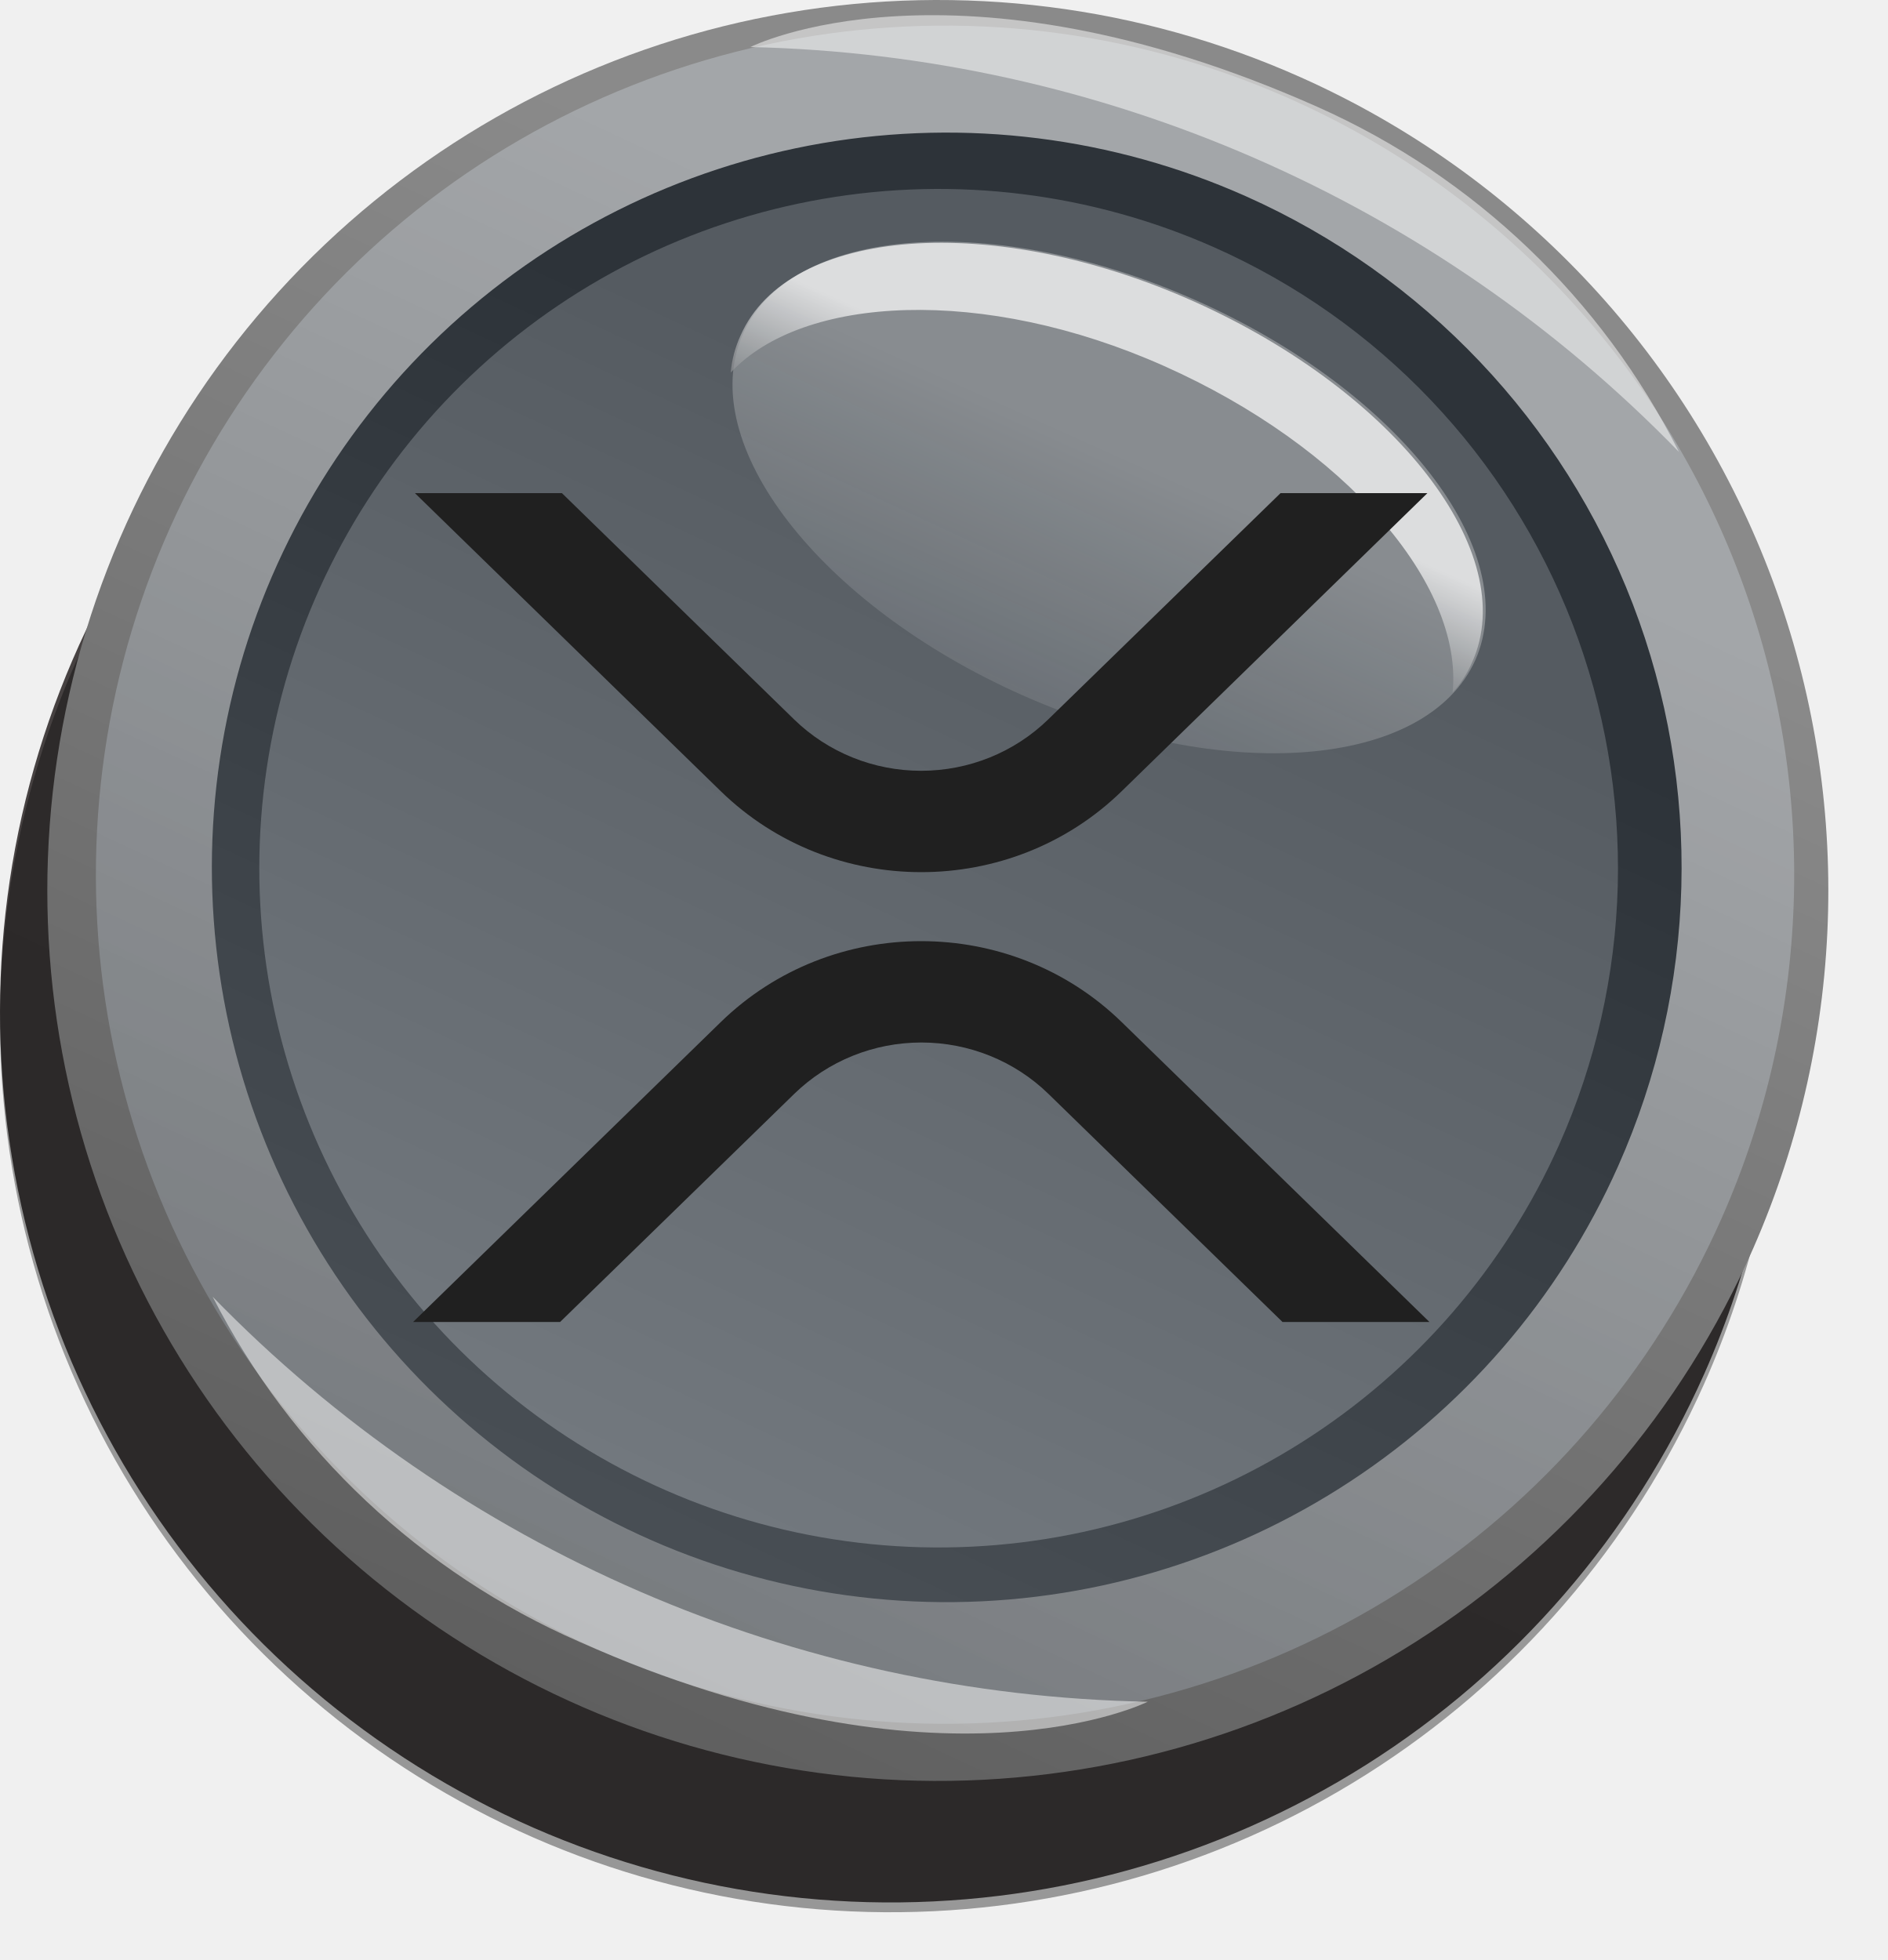
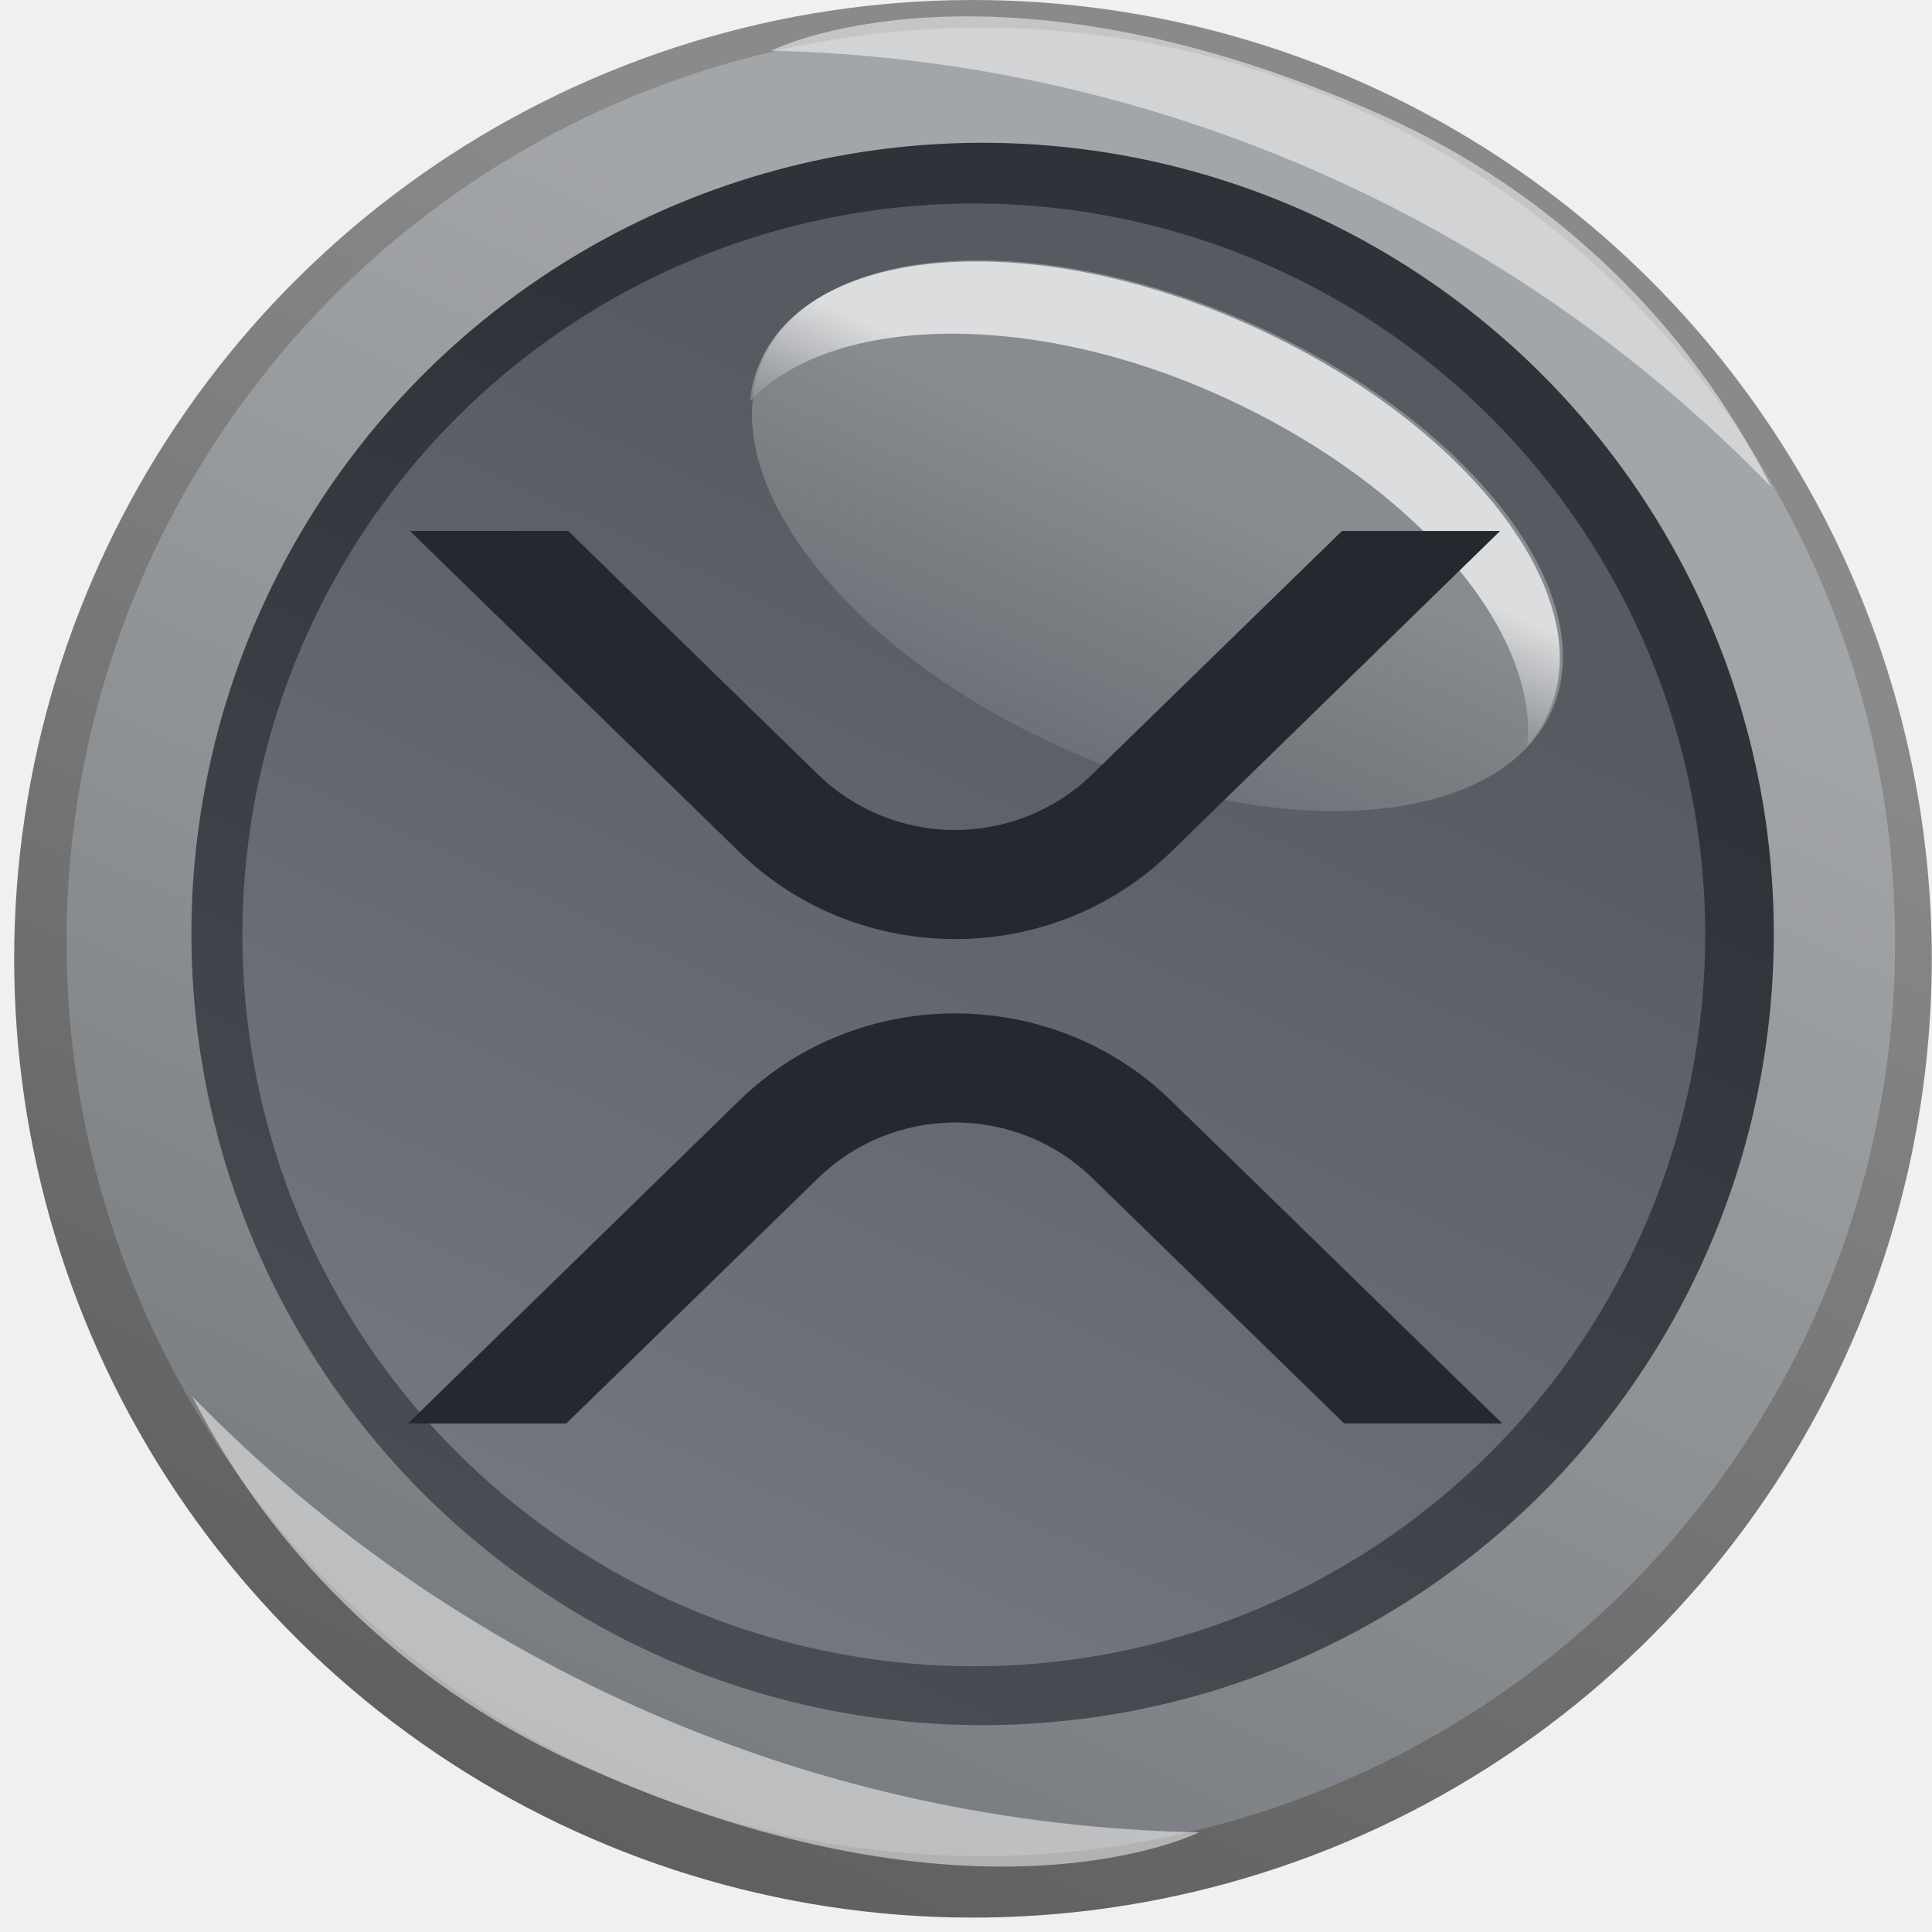
- <svg xmlns="http://www.w3.org/2000/svg" width="26" height="27" viewBox="0 0 26 27" fill="none">
-   <path d="M23.474 18.928C22.487 21.144 20.866 23.018 18.815 24.313C16.763 25.608 14.374 26.266 11.949 26.203C9.524 26.14 7.172 25.36 5.19 23.96C3.209 22.561 1.686 20.605 0.816 18.341C-0.054 16.076 -0.233 13.604 0.301 11.238C0.836 8.872 2.06 6.717 3.819 5.046C5.578 3.376 7.793 2.264 10.184 1.852C12.575 1.44 15.034 1.747 17.25 2.732C18.723 3.387 20.051 4.325 21.161 5.493C22.27 6.662 23.139 8.037 23.717 9.541C24.295 11.045 24.571 12.648 24.529 14.258C24.487 15.869 24.129 17.456 23.474 18.928Z" fill="#464141" />
-   <path style="mix-blend-mode:multiply" d="M23.474 19.063C22.487 21.279 20.866 23.154 18.815 24.448C16.763 25.744 14.374 26.401 11.949 26.338C9.524 26.276 7.172 25.495 5.19 24.096C3.209 22.696 1.686 20.74 0.816 18.476C-0.054 16.211 -0.233 13.74 0.301 11.373C0.836 9.007 2.06 6.852 3.819 5.182C5.578 3.511 7.793 2.399 10.184 1.987C12.575 1.576 15.034 1.882 17.25 2.867C18.723 3.522 20.051 4.46 21.161 5.628C22.27 6.797 23.139 8.172 23.717 9.676C24.295 11.18 24.571 12.783 24.529 14.394C24.487 16.004 24.129 17.591 23.474 19.063Z" fill="url(#paint0_linear_24_8082)" />
-   <path d="M24.147 17.203C23.17 19.427 21.554 21.311 19.504 22.615C17.455 23.919 15.064 24.586 12.636 24.53C10.207 24.474 7.849 23.698 5.862 22.3C3.875 20.903 2.348 18.947 1.473 16.681C0.599 14.414 0.418 11.939 0.952 9.569C1.486 7.199 2.712 5.041 4.474 3.369C6.236 1.697 8.455 0.585 10.85 0.176C13.244 -0.234 15.706 0.076 17.924 1.068C20.882 2.39 23.197 4.829 24.363 7.852C25.529 10.876 25.451 14.237 24.147 17.203Z" fill="url(#paint1_linear_24_8082)" />
-   <path style="mix-blend-mode:screen" d="M23.714 16.784C22.778 18.898 21.237 20.687 19.285 21.925C17.333 23.164 15.058 23.797 12.747 23.743C10.436 23.69 8.193 22.953 6.3 21.625C4.408 20.298 2.951 18.439 2.114 16.284C1.277 14.129 1.098 11.775 1.598 9.518C2.099 7.261 3.257 5.203 4.926 3.604C6.595 2.004 8.701 0.936 10.977 0.532C13.253 0.129 15.598 0.409 17.715 1.338C19.125 1.956 20.399 2.847 21.464 3.958C22.529 5.07 23.364 6.38 23.921 7.815C24.478 9.25 24.747 10.781 24.711 12.32C24.675 13.859 24.337 15.376 23.714 16.784Z" fill="url(#paint2_linear_24_8082)" />
-   <path d="M22.289 16.064C21.475 17.893 20.137 19.44 18.443 20.508C16.75 21.577 14.778 22.119 12.777 22.067C10.775 22.015 8.834 21.37 7.199 20.215C5.564 19.059 4.308 17.445 3.591 15.576C2.873 13.707 2.726 11.667 3.168 9.714C3.61 7.761 4.622 5.983 6.074 4.605C7.527 3.227 9.355 2.311 11.329 1.972C13.302 1.634 15.331 1.888 17.16 2.703C19.612 3.795 21.529 5.816 22.491 8.321C23.453 10.827 23.38 13.612 22.289 16.064Z" fill="url(#paint3_linear_24_8082)" />
-   <path d="M21.479 15.764C20.727 17.454 19.49 18.884 17.925 19.872C16.361 20.86 14.539 21.362 12.689 21.314C10.839 21.267 9.045 20.672 7.533 19.605C6.022 18.538 4.86 17.047 4.196 15.32C3.531 13.593 3.394 11.708 3.801 9.903C4.208 8.098 5.14 6.454 6.481 5.179C7.822 3.904 9.511 3.055 11.335 2.74C13.158 2.424 15.034 2.657 16.725 3.407C17.849 3.906 18.863 4.621 19.71 5.512C20.558 6.403 21.221 7.453 21.663 8.6C22.104 9.748 22.315 10.971 22.284 12.2C22.252 13.43 21.978 14.64 21.479 15.764Z" fill="url(#paint4_linear_24_8082)" />
-   <path opacity="0.5" d="M2.929 17.863C4.014 19.984 5.8 21.663 7.982 22.617C13.006 24.851 15.81 23.442 15.81 23.442C10.949 23.353 6.319 21.348 2.929 17.863Z" fill="white" />
-   <path opacity="0.5" d="M23.127 6.226C22.067 4.114 20.308 2.434 18.149 1.473C13.125 -0.762 10.336 0.648 10.336 0.648C15.167 0.756 19.762 2.76 23.127 6.226Z" fill="white" />
-   <path opacity="0.3" d="M20.323 9.091C19.649 10.59 16.86 10.815 14.07 9.571C11.281 8.326 9.572 6.107 10.231 4.607C10.891 3.107 13.695 2.897 16.485 4.142C19.274 5.387 20.983 7.591 20.323 9.091Z" fill="url(#paint5_linear_24_8082)" />
-   <path opacity="0.7" d="M16.035 5.042C18.524 6.151 20.159 8.041 20.009 9.541C20.121 9.417 20.213 9.275 20.279 9.121C20.953 7.621 19.229 5.402 16.455 4.157C13.68 2.912 10.861 3.122 10.201 4.622C10.127 4.783 10.081 4.955 10.066 5.132C11.056 4.067 13.545 3.932 16.035 5.042Z" fill="url(#paint6_linear_24_8082)" />
-   <path d="M17.639 6.793H19.662L15.451 10.899C13.926 12.386 11.454 12.386 9.928 10.899L5.715 6.793H7.74L10.94 9.912C11.406 10.365 12.034 10.618 12.688 10.618C13.343 10.618 13.971 10.365 14.437 9.912L17.639 6.793Z" fill="#202020" />
-   <path d="M7.715 18.211H5.69L9.928 14.08C11.453 12.593 13.925 12.593 15.451 14.08L19.69 18.211H17.666L14.44 15.067C13.974 14.614 13.345 14.361 12.691 14.361C12.037 14.361 11.408 14.614 10.942 15.067L7.715 18.211Z" fill="#202020" />
+ <svg xmlns="http://www.w3.org/2000/svg" width="48" height="48" viewBox="0 0 48 48" fill="none">
+   <path d="M45.98 33.408C44.082 37.727 40.943 41.385 36.963 43.918C32.983 46.451 28.341 47.745 23.625 47.636C18.908 47.527 14.33 46.021 10.471 43.307C6.612 40.593 3.646 36.795 1.948 32.393C0.25 27.992 -0.102 23.185 0.935 18.583C1.973 13.981 4.353 9.79 7.775 6.543C11.197 3.295 15.506 1.137 20.156 0.341C24.806 -0.454 29.588 0.149 33.895 2.074C39.639 4.642 44.135 9.378 46.399 15.249C48.663 21.12 48.513 27.648 45.98 33.408Z" fill="url(#paint0_linear_328_77429)" />
+   <path style="mix-blend-mode:screen" d="M45.139 32.593C43.322 36.698 40.33 40.173 36.539 42.579C32.749 44.984 28.331 46.213 23.843 46.109C19.355 46.005 14.998 44.574 11.323 41.996C7.648 39.417 4.819 35.808 3.194 31.623C1.569 27.439 1.22 22.866 2.192 18.483C3.164 14.1 5.412 10.104 8.654 6.998C11.896 3.893 15.985 1.817 20.405 1.034C24.826 0.251 29.379 0.795 33.49 2.598C36.228 3.799 38.702 5.528 40.77 7.687C42.838 9.845 44.459 12.391 45.542 15.178C46.624 17.964 47.145 20.937 47.076 23.925C47.007 26.914 46.349 29.86 45.139 32.593Z" fill="url(#paint1_linear_328_77429)" />
+   <path d="M42.372 31.196C40.791 34.748 38.192 37.752 34.904 39.827C31.616 41.902 27.787 42.956 23.9 42.854C20.013 42.753 16.244 41.501 13.068 39.257C9.893 37.013 7.454 33.878 6.061 30.248C4.668 26.618 4.382 22.657 5.241 18.864C6.099 15.072 8.063 11.62 10.883 8.944C13.704 6.268 17.255 4.488 21.087 3.83C24.919 3.173 28.86 3.666 32.412 5.249C37.173 7.37 40.896 11.294 42.764 16.16C44.632 21.026 44.49 26.434 42.372 31.196Z" fill="url(#paint2_linear_328_77429)" />
+   <path d="M40.797 30.613C39.336 33.896 36.935 36.672 33.897 38.591C30.859 40.51 27.32 41.484 23.728 41.392C20.136 41.3 16.651 40.145 13.716 38.073C10.78 36.001 8.524 33.105 7.234 29.751C5.944 26.397 5.677 22.736 6.467 19.231C7.257 15.726 9.069 12.533 11.673 10.057C14.277 7.581 17.557 5.933 21.098 5.321C24.638 4.708 28.281 5.159 31.565 6.617C33.748 7.585 35.718 8.975 37.363 10.705C39.009 12.435 40.297 14.473 41.154 16.702C42.011 18.93 42.421 21.306 42.36 23.693C42.299 26.08 41.767 28.431 40.797 30.613Z" fill="url(#paint3_linear_328_77429)" />
+   <path opacity="0.5" d="M4.774 34.69C6.882 38.808 10.349 42.07 14.588 43.922C24.344 48.261 29.79 45.523 29.79 45.523C20.349 45.35 11.359 41.457 4.774 34.69Z" fill="white" />
+   <path opacity="0.5" d="M43.999 12.092C41.94 7.99 38.524 4.728 34.331 2.86C24.576 -1.479 19.159 1.259 19.159 1.259C28.54 1.468 37.463 5.359 43.999 12.092Z" fill="white" />
+   <path opacity="0.3" d="M38.555 17.654C37.245 20.566 31.828 21.003 26.412 18.586C20.995 16.169 17.675 11.859 18.957 8.947C20.238 6.035 25.684 5.627 31.1 8.044C36.517 10.461 39.837 14.742 38.555 17.654Z" fill="url(#paint4_linear_328_77429)" />
+   <path opacity="0.7" d="M30.227 9.791C35.061 11.946 38.235 15.616 37.944 18.528C38.163 18.287 38.34 18.011 38.468 17.712C39.779 14.8 36.43 10.49 31.042 8.073C25.655 5.656 20.18 6.064 18.899 8.976C18.753 9.288 18.665 9.623 18.637 9.966C20.558 7.898 25.393 7.636 30.227 9.791Z" fill="url(#paint5_linear_328_77429)" />
+   <path d="M33.341 13.192H37.27L29.093 21.166C26.131 24.053 21.33 24.053 18.366 21.166L10.186 13.192H14.118L20.331 19.25C21.236 20.128 22.456 20.621 23.727 20.621C24.998 20.621 26.218 20.128 27.123 19.25L33.341 13.192Z" fill="#23292F" />
+   <path d="M14.069 35.366H10.136L18.367 27.343C21.328 24.456 26.13 24.456 29.093 27.343L37.324 35.366H33.395L27.129 29.259C26.224 28.381 25.004 27.888 23.733 27.888C22.462 27.888 21.242 28.381 20.337 29.259L14.069 35.366Z" fill="#23292F" />
  <defs>
-     <linearGradient id="paint0_linear_24_8082" x1="5.711" y1="24.698" x2="14.231" y2="6.407" gradientUnits="userSpaceOnUse">
-       <stop stop-color="#A0A0A0" />
-       <stop offset="1" stop-color="#A6A6A6" />
-     </linearGradient>
-     <linearGradient id="paint1_linear_24_8082" x1="6.394" y1="22.888" x2="14.914" y2="4.598" gradientUnits="userSpaceOnUse">
+     <linearGradient id="paint0_linear_328_77429" x1="11.505" y1="44.449" x2="28.05" y2="8.929" gradientUnits="userSpaceOnUse">
      <stop stop-color="#5F5F5F" />
      <stop offset="1" stop-color="#8A8A8A" />
    </linearGradient>
-     <linearGradient id="paint2_linear_24_8082" x1="6.69" y1="22.233" x2="14.809" y2="4.796" gradientUnits="userSpaceOnUse">
+     <linearGradient id="paint1_linear_328_77429" x1="12.081" y1="43.177" x2="27.847" y2="9.315" gradientUnits="userSpaceOnUse">
      <stop stop-color="#23292F" />
      <stop offset="0.99" stop-color="#373D43" />
    </linearGradient>
-     <linearGradient id="paint3_linear_24_8082" x1="7.31" y1="20.822" x2="14.332" y2="5.747" gradientUnits="userSpaceOnUse">
+     <linearGradient id="paint2_linear_328_77429" x1="13.283" y1="40.435" x2="26.919" y2="11.161" gradientUnits="userSpaceOnUse">
      <stop stop-color="#494F55" />
      <stop offset="0.95" stop-color="#2D3339" />
    </linearGradient>
-     <linearGradient id="paint4_linear_24_8082" x1="7.482" y1="20.292" x2="13.986" y2="6.33" gradientUnits="userSpaceOnUse">
+     <linearGradient id="paint3_linear_328_77429" x1="13.617" y1="39.407" x2="26.247" y2="12.293" gradientUnits="userSpaceOnUse">
      <stop stop-color="#73797F" />
      <stop offset="1" stop-color="#555B61" />
    </linearGradient>
-     <linearGradient id="paint5_linear_24_8082" x1="12.145" y1="10.344" x2="14.254" y2="5.663" gradientUnits="userSpaceOnUse">
+     <linearGradient id="paint4_linear_328_77429" x1="22.673" y1="20.087" x2="26.768" y2="10.998" gradientUnits="userSpaceOnUse">
      <stop stop-color="#6B7177" />
      <stop offset="0.99" stop-color="white" />
    </linearGradient>
-     <linearGradient id="paint6_linear_24_8082" x1="13.112" y1="8.087" x2="14.348" y2="5.344" gradientUnits="userSpaceOnUse">
+     <linearGradient id="paint5_linear_328_77429" x1="24.552" y1="15.705" x2="26.951" y2="10.379" gradientUnits="userSpaceOnUse">
      <stop stop-color="#23292F" />
      <stop offset="0.99" stop-color="white" />
    </linearGradient>
  </defs>
</svg>
